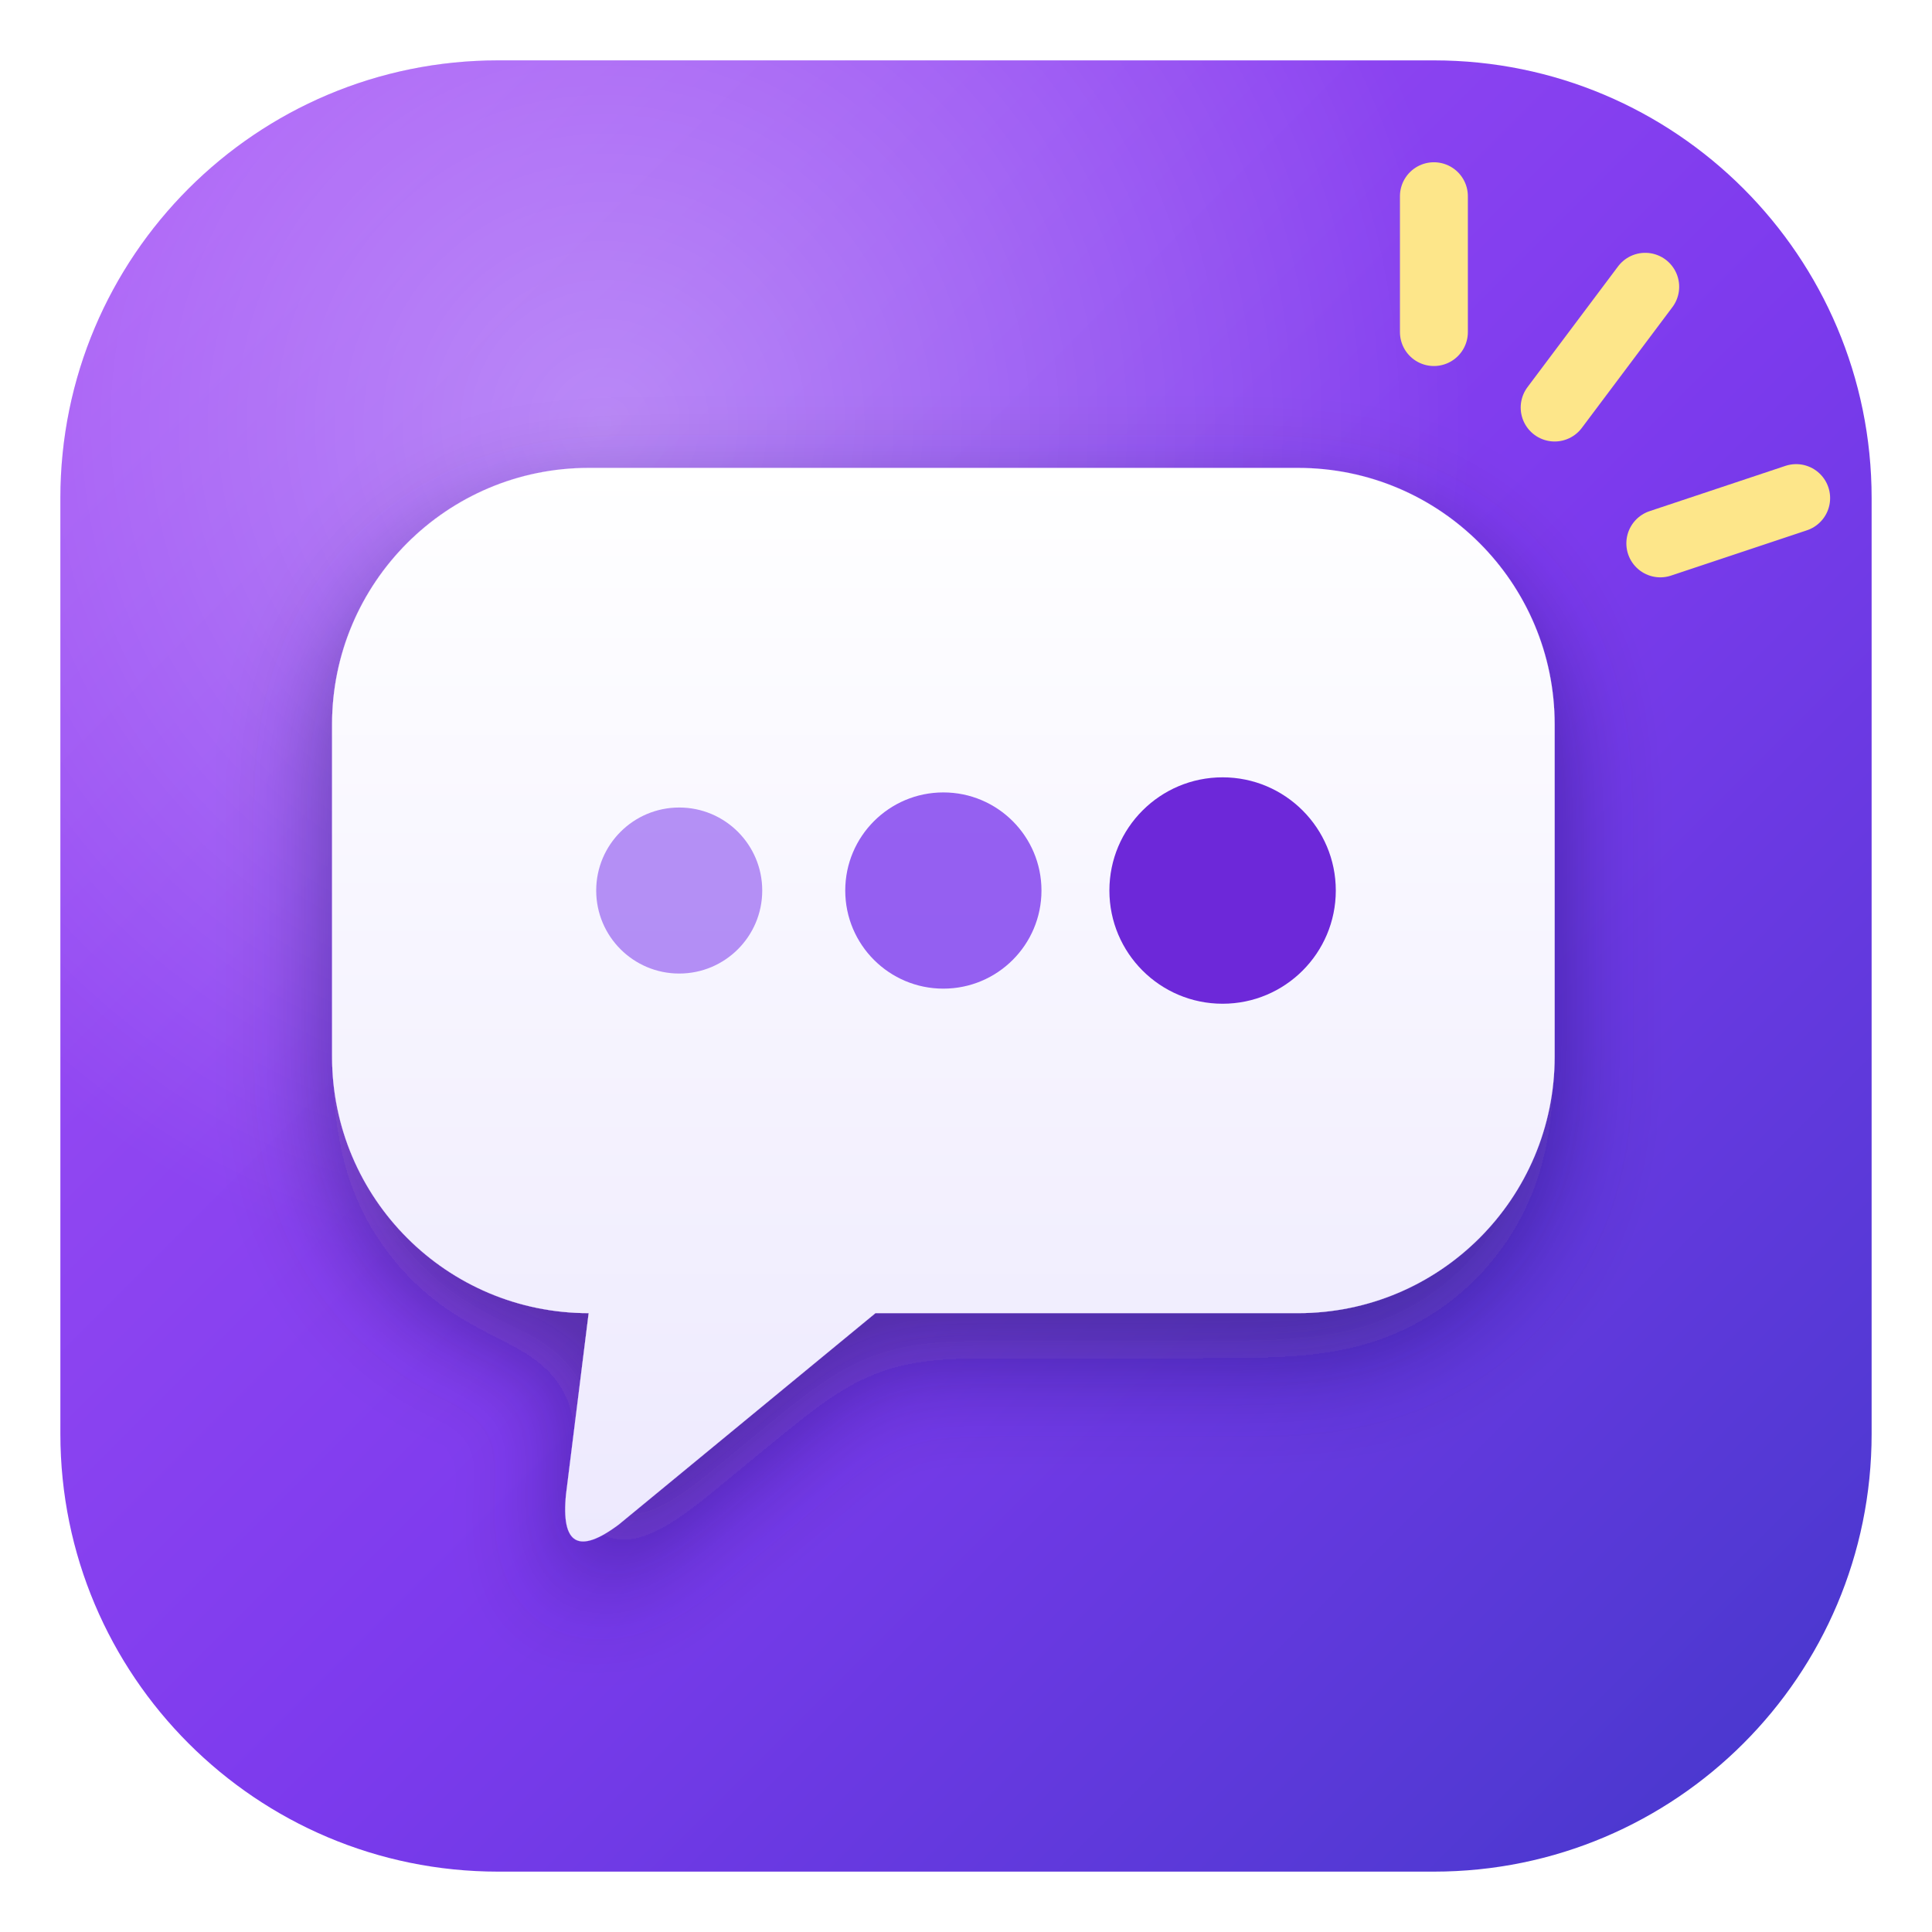
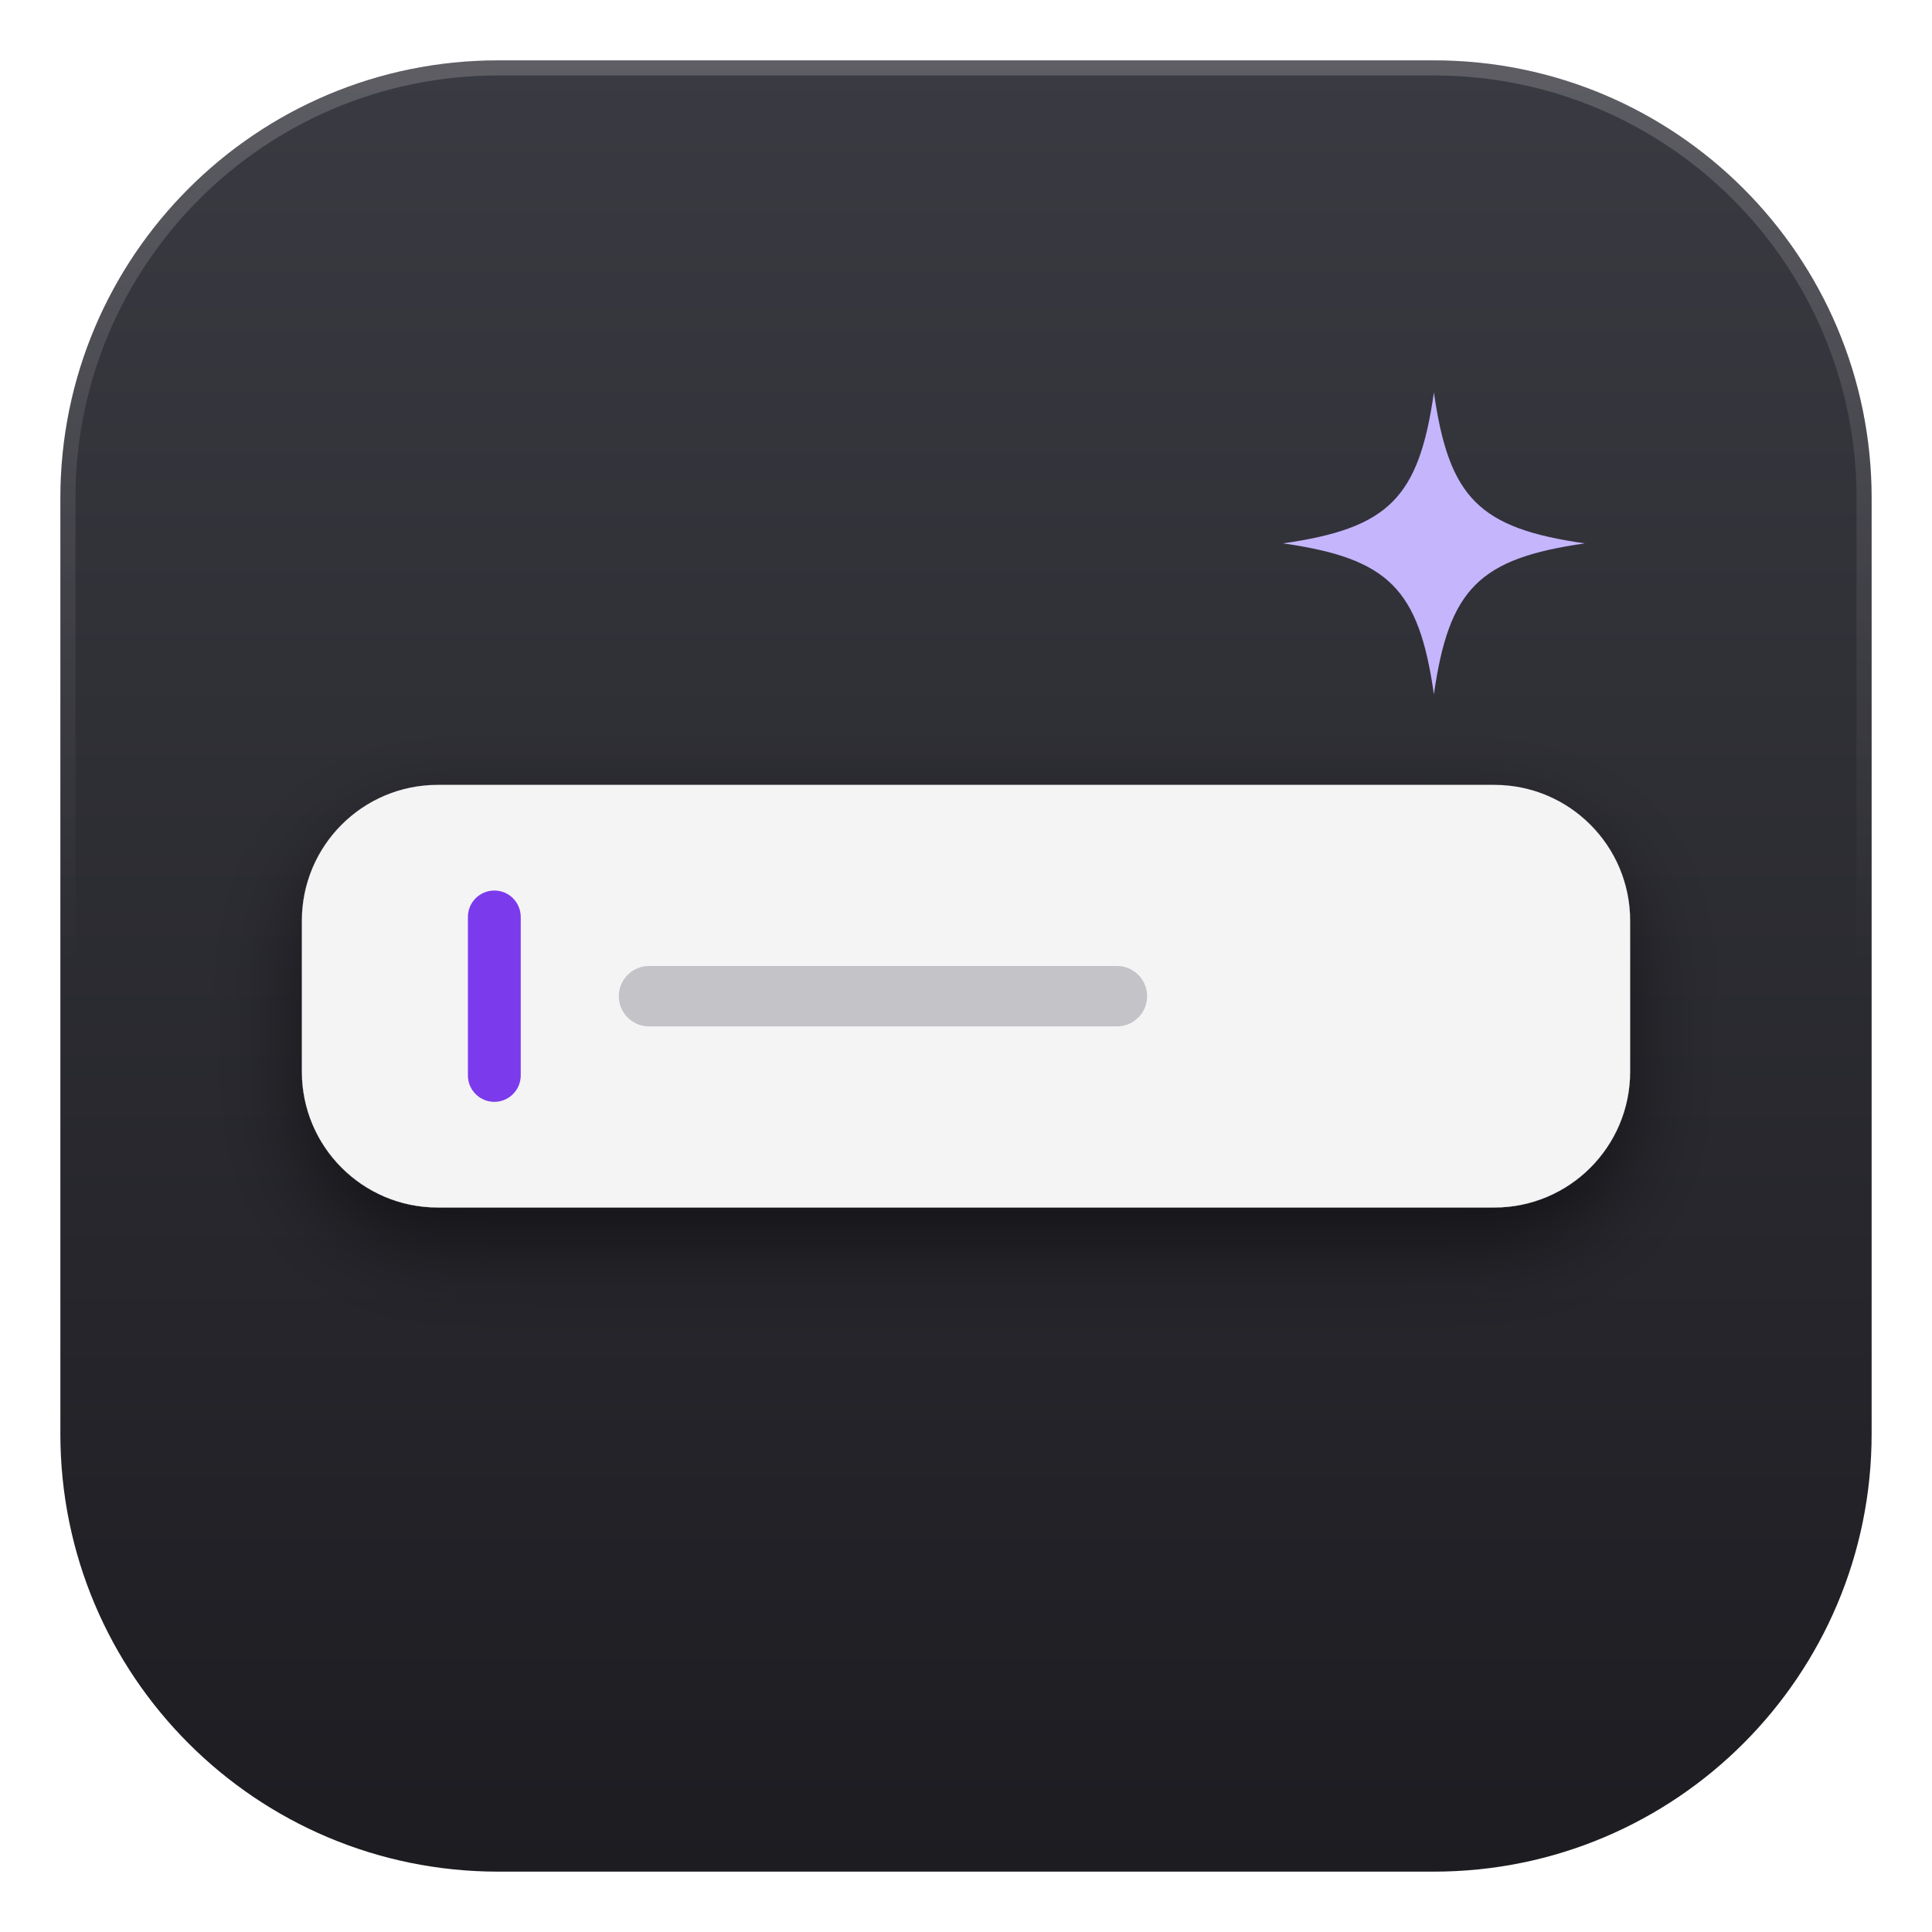
<svg xmlns="http://www.w3.org/2000/svg" viewBox="0 0 256 256" width="256" height="256">
  <defs>
-     <linearGradient id="tile" x1="0" y1="0" x2="1" y2="1">
-       <stop offset="0" stop-color="#a855f7" />
-       <stop offset="0.55" stop-color="#7c3aed" />
-       <stop offset="1" stop-color="#4338ca" />
+     <linearGradient id="tile" x1="0" y1="0" x2="0" y2="1">
+       <stop offset="0" stop-color="#3a3a42" />
+       <stop offset="1" stop-color="#1c1c21" />
    </linearGradient>
-     <radialGradient id="glow" cx="0.3" cy="0.2" r="0.8">
-       <stop offset="0" stop-color="#ffffff" stop-opacity="0.35" />
-       <stop offset="0.6" stop-color="#ffffff" stop-opacity="0" />
-     </radialGradient>
-     <linearGradient id="bubble" x1="0" y1="0" x2="0" y2="1">
-       <stop offset="0" stop-color="#ffffff" />
-       <stop offset="1" stop-color="#ede9fe" />
+     <linearGradient id="edge" x1="0" y1="0" x2="0" y2="1">
+       <stop offset="0" stop-color="#ffffff" stop-opacity="0.18" />
+       <stop offset="0.5" stop-color="#ffffff" stop-opacity="0" />
    </linearGradient>
-     <filter id="lift" x="-20%" y="-20%" width="140%" height="150%">
-       <feDropShadow dx="0" dy="6" stdDeviation="7" flood-color="#1e1b4b" flood-opacity="0.45" />
+     <filter id="lift" x="-20%" y="-40%" width="140%" height="200%">
+       <feDropShadow dx="0" dy="5" stdDeviation="6" flood-color="#000000" flood-opacity="0.5" />
    </filter>
  </defs>
  <rect x="8" y="8" width="240" height="240" rx="58" fill="url(#tile)" />
-   <rect x="8" y="8" width="240" height="240" rx="58" fill="url(#glow)" />
-   <path filter="url(#lift)" fill="url(#bubble)" d="M78 62 H172 A34 34 0 0 1 206 96 V140 A34 34 0 0 1 172 174 H116            L82 202 Q74 208 75 198 L78 174 A34 34 0 0 1 44 140 V96 A34 34 0 0 1 78 62 Z" />
-   <circle cx="90" cy="118" r="11" fill="#7c3aed" opacity="0.55" />
-   <circle cx="125" cy="118" r="13" fill="#7c3aed" opacity="0.8" />
-   <circle cx="162" cy="118" r="15" fill="#6d28d9" />
-   <g stroke="#fde68a" stroke-width="9" stroke-linecap="round">
-     <line x1="206" y1="54" x2="218" y2="38" />
-     <line x1="220" y1="72" x2="238" y2="66" />
-     <line x1="190" y1="44" x2="190" y2="26" />
-   </g>
+   <rect x="9" y="9" width="238" height="238" rx="57" fill="none" stroke="url(#edge)" stroke-width="2" />
+   <rect filter="url(#lift)" x="40" y="104" width="176" height="56" rx="18" fill="#f4f4f5" />
+   <rect x="62" y="118" width="7" height="28" rx="3.5" fill="#7c3aed" />
+   <rect x="82" y="128" width="70" height="8" rx="4" fill="#a1a1aa" opacity="0.6" />
+   <path fill="#c4b5fd" d="M190 52 C192 66 196 70 210 72 C196 74 192 78 190 92 C188 78 184 74 170 72 C184 70 188 66 190 52 Z" />
</svg>
